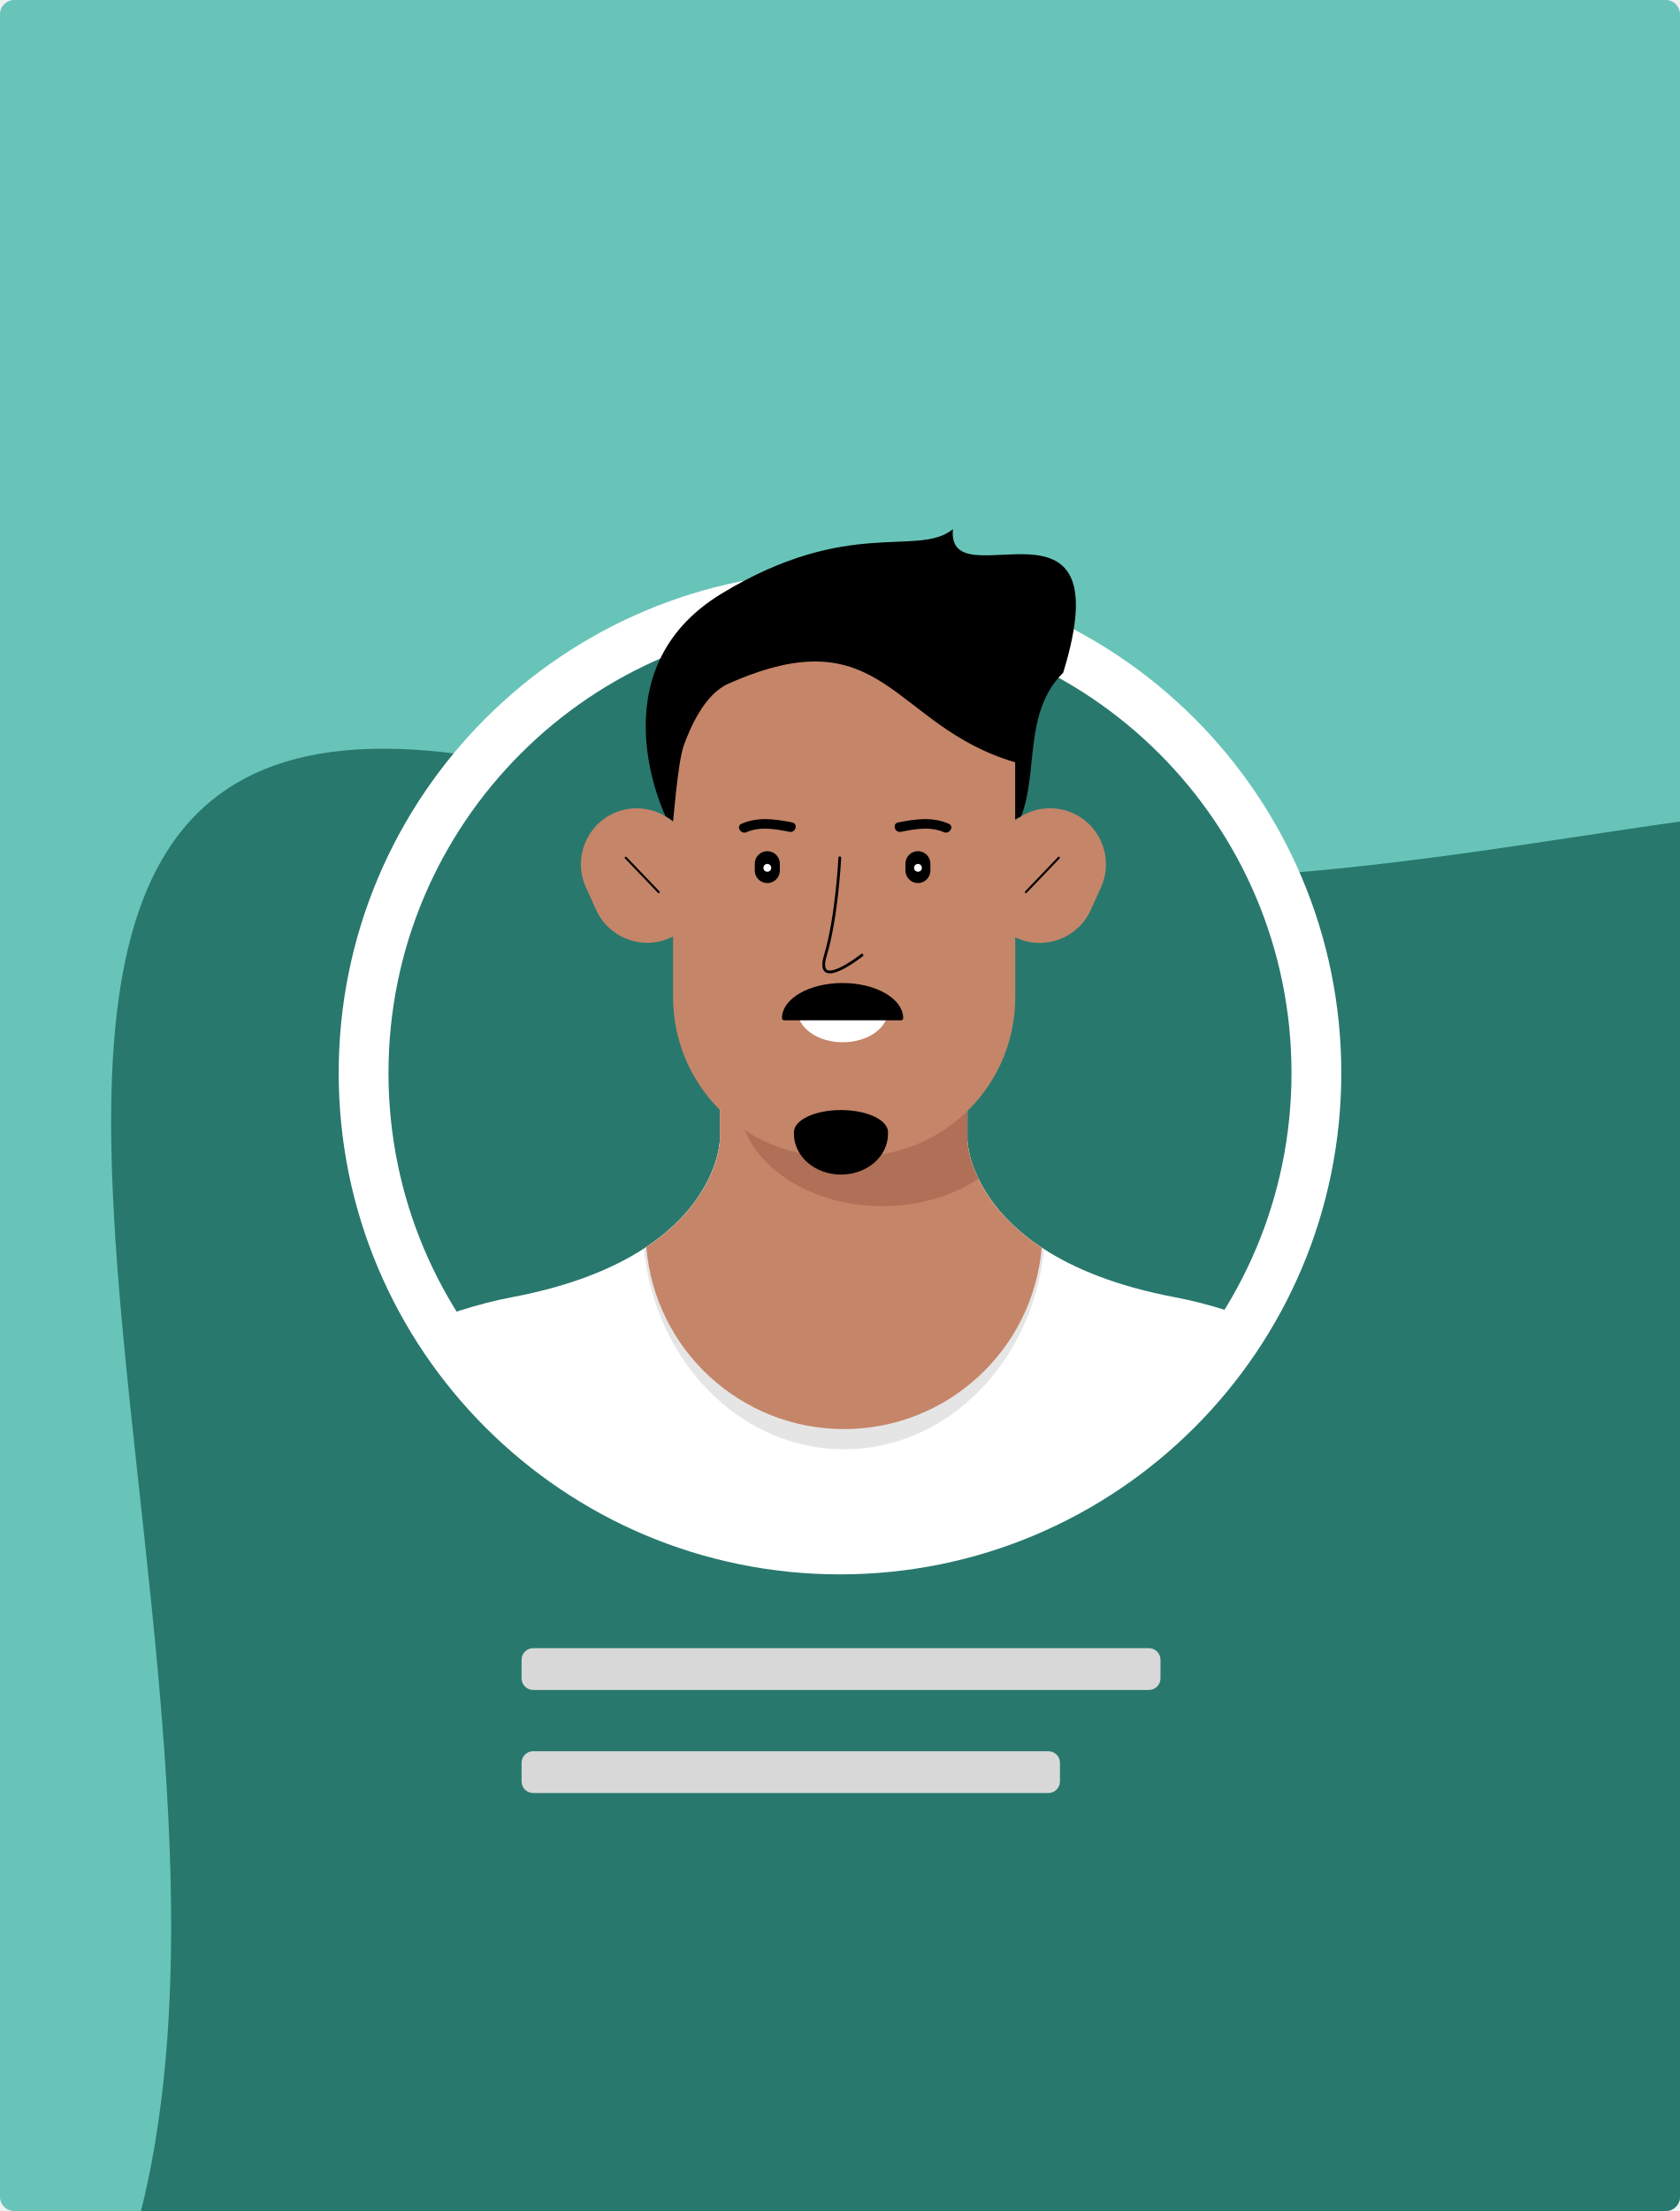
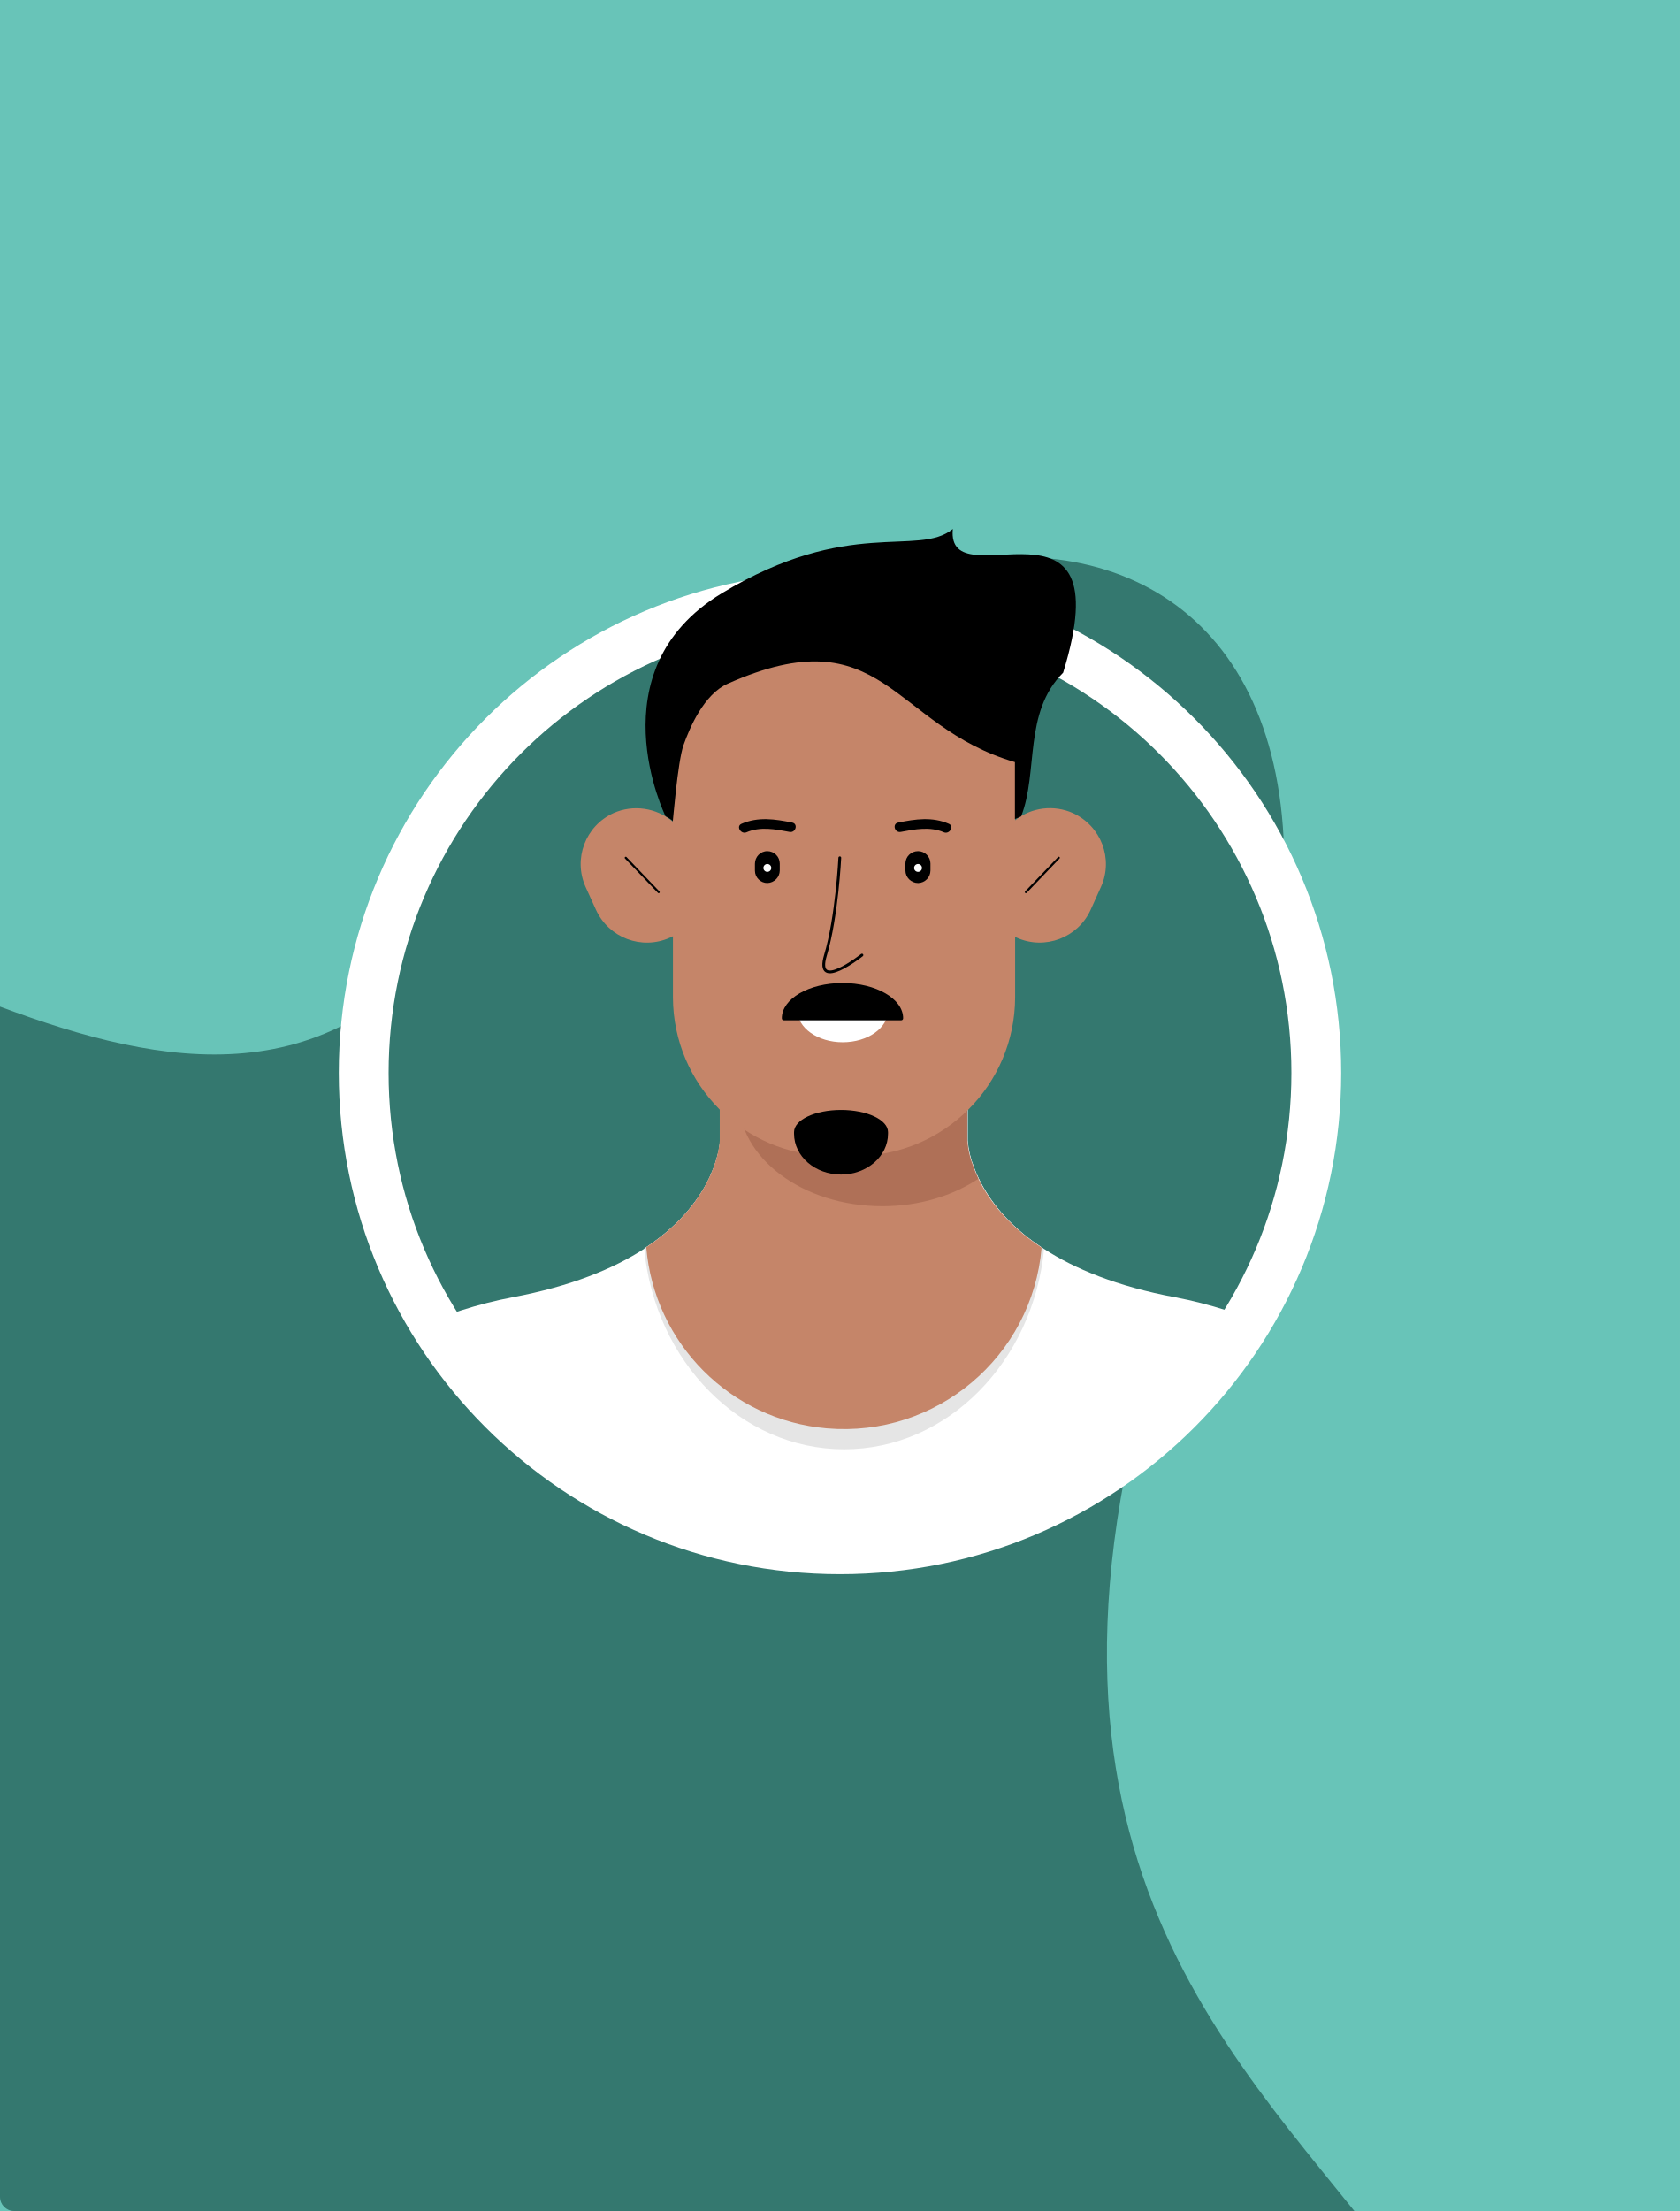
- <svg xmlns="http://www.w3.org/2000/svg" viewBox="0 0 811.6 1067.9">
-   <defs>
-     <clipPath id="clip-path" transform="translate(0 0)">
-       <circle cx="405.8" cy="470.81" r="268.93" style="fill: none" />
-     </clipPath>
-   </defs>
-   <g id="Layer_1" data-name="Layer 1">
-     <path d="M811.6,6.84V1061.06a6.85,6.85,0,0,1-6.83,6.84H6.83A6.85,6.85,0,0,1,0,1061.06V6.84A6.85,6.85,0,0,1,6.83,0H804.77A6.85,6.85,0,0,1,811.6,6.84Z" transform="translate(0 0)" style="fill: #68c4b8" />
-   </g>
+ <svg xmlns="http://www.w3.org/2000/svg" xmlns:xlink="http://www.w3.org/1999/xlink" version="1.1" id="Layer_1" x="0px" y="0px" viewBox="0 0 811.6 1067.9" style="enable-background:new 0 0 811.6 1067.9;" xml:space="preserve">
+   <style type="text/css">
+ 	.st0{fill:#68C4B8;}
+ 	.st1{fill:#34786F;}
+ 	.st2{fill:#34786F;stroke:#FFFFFF;stroke-width:24.06;stroke-miterlimit:10;}
+ 	.st3{clip-path:url(#SVGID_2_);}
+ 	.st4{fill:#FFFFFF;}
+ 	.st5{fill:#E5E5E5;}
+ 	.st6{fill:#C58569;}
+ 	.st7{opacity:0.36;fill:#894C37;enable-background:new    ;}
+ 	.st8{fill:none;stroke:#000000;stroke-width:1.009;stroke-linecap:round;stroke-linejoin:round;}
+ 	.st9{fill:none;stroke:#000000;stroke-width:1.345;stroke-linecap:round;stroke-linejoin:round;}
+ 	.st10{fill:#FCFCFC;}
+ </style>
+   <rect class="st0" width="811.6" height="1067.9" />
  <g id="blob">
-     <path d="M811.6,396.81v664.25a6.85,6.85,0,0,1-6.83,6.84H68.11C145.47,759-133,233,324.92,390.34,507.67,453.12,679.32,415.19,811.6,396.81Z" transform="translate(0 0)" style="fill: #28786d" />
+     <path class="st1" d="M654.3,1067.9H6.8c-3.8,0-6.8-3.1-6.8-6.8V486.2c79.2,29.5,160.8,45,224.3-43.8   c187.8-262.8,484.3-227.4,371.1,109C465.4,852.1,572.7,966.7,654.3,1067.9z" />
  </g>
  <g id="profileFace">
    <g>
-       <circle cx="405.8" cy="518.23" r="230.15" style="fill: #28786d;stroke: #fff;stroke-miterlimit: 10;stroke-width: 24.06px" />
-       <g style="clip-path: url(#clip-path)">
-         <g>
-           <g id="tshirt">
-             <path d="M755.36,739.72C710.8,691.48,633.25,638.94,567.73,626.58c-28.39-5.35-48.76-13.86-63.34-23.26-.38-.24-.76-.48-1.13-.73-16.86-11.13-25.81-23.46-30.55-33.28-.93-1.9-1.69-3.71-2.32-5.4a44.3,44.3,0,0,1-3.06-13V519.51a95.58,95.58,0,0,0-39.16-18.58q-2.62-.57-5.32-1a97.76,97.76,0,0,0-15.09-1.18,95.47,95.47,0,0,0-60,21.06v31s-.67,28.23-35.54,51.47l-1.13.75c-14.63,9.5-35.11,18.11-63.75,23.51-65.53,12.35-143.07,64.89-187.63,113.14Z" transform="translate(0 0)" style="fill: #fff" />
-             <path d="M504.37,603.33C499,657.69,457.78,700,407.74,700s-91.38-42.41-96.65-96.89l1.13-.75c34.87-23.24,35.54-51.47,35.54-51.47v-31a95.38,95.38,0,0,1,60-21.08,96.67,96.67,0,0,1,15.1,1.18c1.78.28,3.56.6,5.32,1a95.69,95.69,0,0,1,39.16,18.57v31.35a44.33,44.33,0,0,0,3.06,13.06c.63,1.69,1.39,3.5,2.31,5.4,4.75,9.82,13.69,22.13,30.55,33.27C503.61,602.84,504,603.09,504.37,603.33Z" transform="translate(0 0)" style="fill: #e5e5e5" />
-           </g>
-           <g id="face">
-             <path d="M503.24,602.59a95.84,95.84,0,0,1-191-.25c34.87-23.25,35.54-51.48,35.54-51.48v-31a95.38,95.38,0,0,1,60-21.08,96.67,96.67,0,0,1,15.1,1.18c1.78.28,3.56.6,5.32,1a95.69,95.69,0,0,1,39.16,18.57v31.35a44.33,44.33,0,0,0,3.06,13.06c.63,1.69,1.39,3.5,2.31,5.4C477.43,579.14,486.38,591.45,503.24,602.59Z" transform="translate(0 0)" style="fill: #c58569" />
-             <path d="M472.69,569.32c-12.32,8.25-28.57,13.26-46.39,13.26-38.46,0-69.63-23.34-69.63-52.13,0-.48.05-.94.07-1.41,0-.26-.07-.49-.07-.77,0-15.19,29.32-27.6,66.17-28.33,1.78.28,3.56.6,5.32,1a95.69,95.69,0,0,1,39.16,18.57v31.35a44.33,44.33,0,0,0,3.06,13.06C471,565.61,471.78,567.42,472.69,569.32Z" transform="translate(0 0)" style="fill: #894c37;opacity: 0.36;isolation: isolate" />
-             <path d="M518.32,392.74h0a27.09,27.09,0,0,0-27.9,3.53v-33a76.81,76.81,0,0,0-76.59-76.59H401.67a76.81,76.81,0,0,0-76.59,76.59v33.56a27.12,27.12,0,0,0-28.58-4.07h0A27.09,27.09,0,0,0,283,428.47l5,11a27.07,27.07,0,0,0,35.72,13.54h0c.49-.21,1-.45,1.45-.69v29.54A76.82,76.82,0,0,0,401.7,558.5h12.18a76.81,76.81,0,0,0,76.59-76.59v-29.2c.25.12.48.25.75.36h0a27.08,27.08,0,0,0,35.72-13.54l5-11.06A27.09,27.09,0,0,0,518.32,392.74Z" transform="translate(0 0)" style="fill: #c58569" />
-             <line x1="302.3" y1="414.28" x2="318.2" y2="430.88" style="fill: none;stroke: #000;stroke-linecap: round;stroke-linejoin: round;stroke-width: 1.009px" />
-             <line x1="511.52" y1="414.28" x2="495.61" y2="430.88" style="fill: none;stroke: #000;stroke-linecap: round;stroke-linejoin: round;stroke-width: 1.009px" />
-           </g>
-           <g id="nose">
-             <path d="M405.7,414.32s-1.39,28.7-6.92,47,17.64,0,17.64,0" transform="translate(0 0)" style="fill: none;stroke: #000;stroke-linecap: round;stroke-linejoin: round;stroke-width: 1.345px" />
-           </g>
-           <g id="smile">
-             <path d="M385.23,487c0,.31,0,.61,0,.92,0,8.54,9.8,15.48,21.9,15.48S429,496.52,429,488a7.08,7.08,0,0,0,0-.92Z" transform="translate(0 0)" style="fill: #fff" />
-           </g>
-           <g id="eyes">
-             <path d="M370.69,411.11h0a6.05,6.05,0,0,1,6.05,6.05v3.3a6.05,6.05,0,0,1-6.05,6.06h0a6.05,6.05,0,0,1-6.05-6.06v-3.3A6.05,6.05,0,0,1,370.69,411.11Z" transform="translate(0 0)" />
-             <path d="M443.47,411.11h0a6.05,6.05,0,0,1,6,6.05v3.3a6.05,6.05,0,0,1-6,6.06h0a6.06,6.06,0,0,1-6.06-6.06v-3.3A6.05,6.05,0,0,1,443.47,411.11Z" transform="translate(0 0)" />
-             <circle cx="370.69" cy="419.16" r="1.89" style="fill: #fcfcfc" />
-             <circle cx="443.47" cy="419.16" r="1.89" style="fill: #fcfcfc" />
-           </g>
-           <g id="hair">
-             <path d="M493.31,394.27c8.4-21.33,1-50.23,20.31-69.35,29.46-95.73-56.7-33.58-53.26-69.35-16.93,13.84-50.14-6.23-111.69,31.09s-27.13,107.61-27.13,107.61,3.38,1.77,3.55,2.54,2.28-28.65,5.25-36.8,9.84-24.58,21.44-29.74c75.38-33.55,78.85,20.4,138.67,37.92v27.52Z" transform="translate(0 0)" />
-           </g>
-           <g id="eyebrows">
-             <path d="M458.37,397.88c-8-3.5-16.18-2.27-24.46-.65-3,.58-1.71,5.12,1.26,4.54,6.84-1.34,14.17-2.74,20.82.17C458.72,403.12,461.14,399.07,458.37,397.88Z" transform="translate(0 0)" />
-             <path d="M358.23,397.88c8-3.5,16.18-2.27,24.46-.65,3,.58,1.71,5.12-1.26,4.54-6.84-1.34-14.17-2.74-20.82.17C357.86,403.12,355.46,399.07,358.23,397.88Z" transform="translate(0 0)" />
-           </g>
-           <g id="mustache">
-             <path d="M435.33,492.79a1,1,0,0,0,1-1h0c0-9.37-13.11-17-29.28-17s-29.28,7.59-29.28,17h0a1,1,0,0,0,1,1Z" transform="translate(0 0)" />
-           </g>
-           <g id="beard">
-             <path d="M429,546.84c0-5.91-10.15-10.69-22.72-10.69s-22.73,4.78-22.73,10.69v.82c0,10.86,10.16,19.66,22.73,19.66S429,558.52,429,547.66v-.53A2.81,2.81,0,0,1,429,546.84Z" transform="translate(0 0)" />
+       <circle class="st2" cx="405.8" cy="518.2" r="230.1" />
+       <g>
+         <defs>
+           <circle id="SVGID_1_" cx="405.8" cy="470.8" r="268.9" />
+         </defs>
+         <clipPath id="SVGID_2_">
+           <use xlink:href="#SVGID_1_" style="overflow:visible;" />
+         </clipPath>
+         <g class="st3">
+           <g>
+             <g id="tshirt">
+               <path class="st4" d="M755.4,739.7c-44.6-48.2-122.1-100.8-187.6-113.1c-28.4-5.3-48.8-13.9-63.3-23.3        c-0.4-0.2-0.8-0.5-1.1-0.7c-16.9-11.1-25.8-23.5-30.5-33.3c-0.9-1.9-1.7-3.7-2.3-5.4c-1.7-4.2-2.7-8.5-3.1-13v-31.4        c-11.5-9.1-24.9-15.5-39.2-18.6c-1.7-0.4-3.5-0.7-5.3-1c-5-0.8-10-1.2-15.1-1.2c-21.8,0-43,7.4-60,21.1v31        c0,0-0.7,28.2-35.5,51.5l-1.1,0.8c-14.6,9.5-35.1,18.1-63.8,23.5c-65.5,12.3-143.1,64.9-187.6,113.1L755.4,739.7z" />
+               <path class="st5" d="M504.4,603.3c-5.4,54.4-46.6,96.7-96.6,96.7s-91.4-42.4-96.6-96.9l1.1-0.8c34.9-23.2,35.5-51.5,35.5-51.5        v-31c17-13.7,38.2-21.1,60-21.1c5.1,0,10.1,0.4,15.1,1.2c1.8,0.3,3.6,0.6,5.3,1c14.3,3.1,27.7,9.5,39.2,18.6v31.3        c0.3,4.5,1.4,8.9,3.1,13.1c0.6,1.7,1.4,3.5,2.3,5.4c4.8,9.8,13.7,22.1,30.5,33.3C503.6,602.8,504,603.1,504.4,603.3z" />
+             </g>
+             <g id="face">
+               <path class="st6" d="M503.2,602.6c-4.5,52.7-50.9,91.8-103.7,87.3c-46.6-4-83.4-41-87.3-87.5c34.9-23.2,35.5-51.5,35.5-51.5        v-31c17-13.7,38.2-21.1,60-21.1c5.1,0,10.1,0.4,15.1,1.2c1.8,0.3,3.6,0.6,5.3,1c14.3,3.1,27.7,9.5,39.2,18.6v31.3        c0.3,4.5,1.4,8.9,3.1,13.1c0.6,1.7,1.4,3.5,2.3,5.4C477.4,579.1,486.4,591.5,503.2,602.6z" />
+               <path class="st7" d="M472.7,569.3c-12.3,8.2-28.6,13.3-46.4,13.3c-38.5,0-69.6-23.3-69.6-52.1c0-0.5,0-0.9,0.1-1.4        c0-0.3-0.1-0.5-0.1-0.8c0-15.2,29.3-27.6,66.2-28.3c1.8,0.3,3.6,0.6,5.3,1c14.3,3.1,27.7,9.5,39.2,18.6v31.3        c0.3,4.5,1.4,8.9,3.1,13.1C471,565.6,471.8,567.4,472.7,569.3z" />
+               <path class="st6" d="M518.3,392.7L518.3,392.7c-9.2-4.1-20-2.8-27.9,3.5v-33c-0.1-42.2-34.3-76.5-76.6-76.6h-12.2        c-42.2,0.1-76.5,34.3-76.6,76.6v33.6c-8-6.7-19.1-8.3-28.6-4.1l0,0c-13.6,6.2-19.6,22.1-13.5,35.7l5,11        c6.2,13.6,22.1,19.6,35.7,13.5l0,0c0.5-0.2,1-0.5,1.5-0.7v29.5c0.1,42.2,34.3,76.5,76.5,76.6h12.2        c42.2-0.1,76.5-34.3,76.6-76.6v-29.2c0.2,0.1,0.5,0.2,0.8,0.4l0,0c13.6,6.1,29.6,0,35.7-13.5l5-11.1        C538,414.8,531.9,398.9,518.3,392.7z" />
+               <line class="st8" x1="302.3" y1="414.3" x2="318.2" y2="430.9" />
+               <line class="st8" x1="511.5" y1="414.3" x2="495.6" y2="430.9" />
+             </g>
+             <g id="nose">
+               <path class="st9" d="M405.7,414.3c0,0-1.4,28.7-6.9,47s17.6,0,17.6,0" />
+             </g>
+             <g id="smile">
+               <path class="st4" d="M385.2,487v0.9c0,8.5,9.8,15.5,21.9,15.5S429,496.5,429,488c0-0.3,0-0.6,0-0.9L385.2,487z" />
+             </g>
+             <g id="eyes">
+               <path d="M370.7,411.1L370.7,411.1c3.3,0,6,2.7,6,6v3.3c0,3.3-2.7,6-6,6.1l0,0c-3.3,0-6-2.7-6-6l0,0v-3.3        C364.7,413.9,367.3,411.1,370.7,411.1C370.7,411.1,370.7,411.1,370.7,411.1z" />
+               <path d="M443.5,411.1L443.5,411.1c3.3,0,6,2.7,6,6v3.3c0,3.3-2.6,6-5.9,6.1c0,0,0,0-0.1,0l0,0c-3.3,0-6.1-2.7-6.1-6.1v-3.3        C437.4,413.8,440.1,411.1,443.5,411.1L443.5,411.1z" />
+               <circle class="st10" cx="370.7" cy="419.2" r="1.9" />
+               <circle class="st10" cx="443.5" cy="419.2" r="1.9" />
+             </g>
+             <g id="hair">
+               <path d="M493.3,394.3c8.4-21.3,1-50.2,20.3-69.4c29.5-95.7-56.7-33.6-53.3-69.4c-16.9,13.8-50.1-6.2-111.7,31.1        s-27.1,107.6-27.1,107.6s3.4,1.8,3.5,2.5s2.3-28.6,5.2-36.8s9.8-24.6,21.4-29.7c75.4-33.5,78.9,20.4,138.7,37.9v27.5        L493.3,394.3z" />
+             </g>
+             <g id="eyebrows">
+               <path d="M458.4,397.9c-8-3.5-16.2-2.3-24.5-0.6c-3,0.6-1.7,5.1,1.3,4.5c6.8-1.3,14.2-2.7,20.8,0.2        C458.7,403.1,461.1,399.1,458.4,397.9z" />
+               <path d="M358.2,397.9c8-3.5,16.2-2.3,24.5-0.6c3,0.6,1.7,5.1-1.3,4.5c-6.8-1.3-14.2-2.7-20.8,0.2        C357.9,403.1,355.5,399.1,358.2,397.9z" />
+             </g>
+             <g id="mustache">
+               <path d="M435.3,492.8c0.6,0,1-0.4,1-1l0,0c0-9.4-13.1-17-29.3-17s-29.3,7.6-29.3,17l0,0c0,0.6,0.4,1,1,1H435.3z" />
+             </g>
+             <g id="beard">
+               <path d="M429,546.8c0-5.9-10.1-10.7-22.7-10.7s-22.7,4.8-22.7,10.7v0.8c0,10.9,10.2,19.7,22.7,19.7s22.7-8.8,22.7-19.7V546.8        L429,546.8z" />
+             </g>
          </g>
        </g>
      </g>
    </g>
-     <rect x="251.97" y="796.06" width="308.66" height="20.18" rx="5.59" style="fill: #d8d8d8" />
-     <rect x="251.97" y="845.83" width="260.09" height="20.18" rx="5.59" style="fill: #d8d8d8" />
  </g>
</svg>
